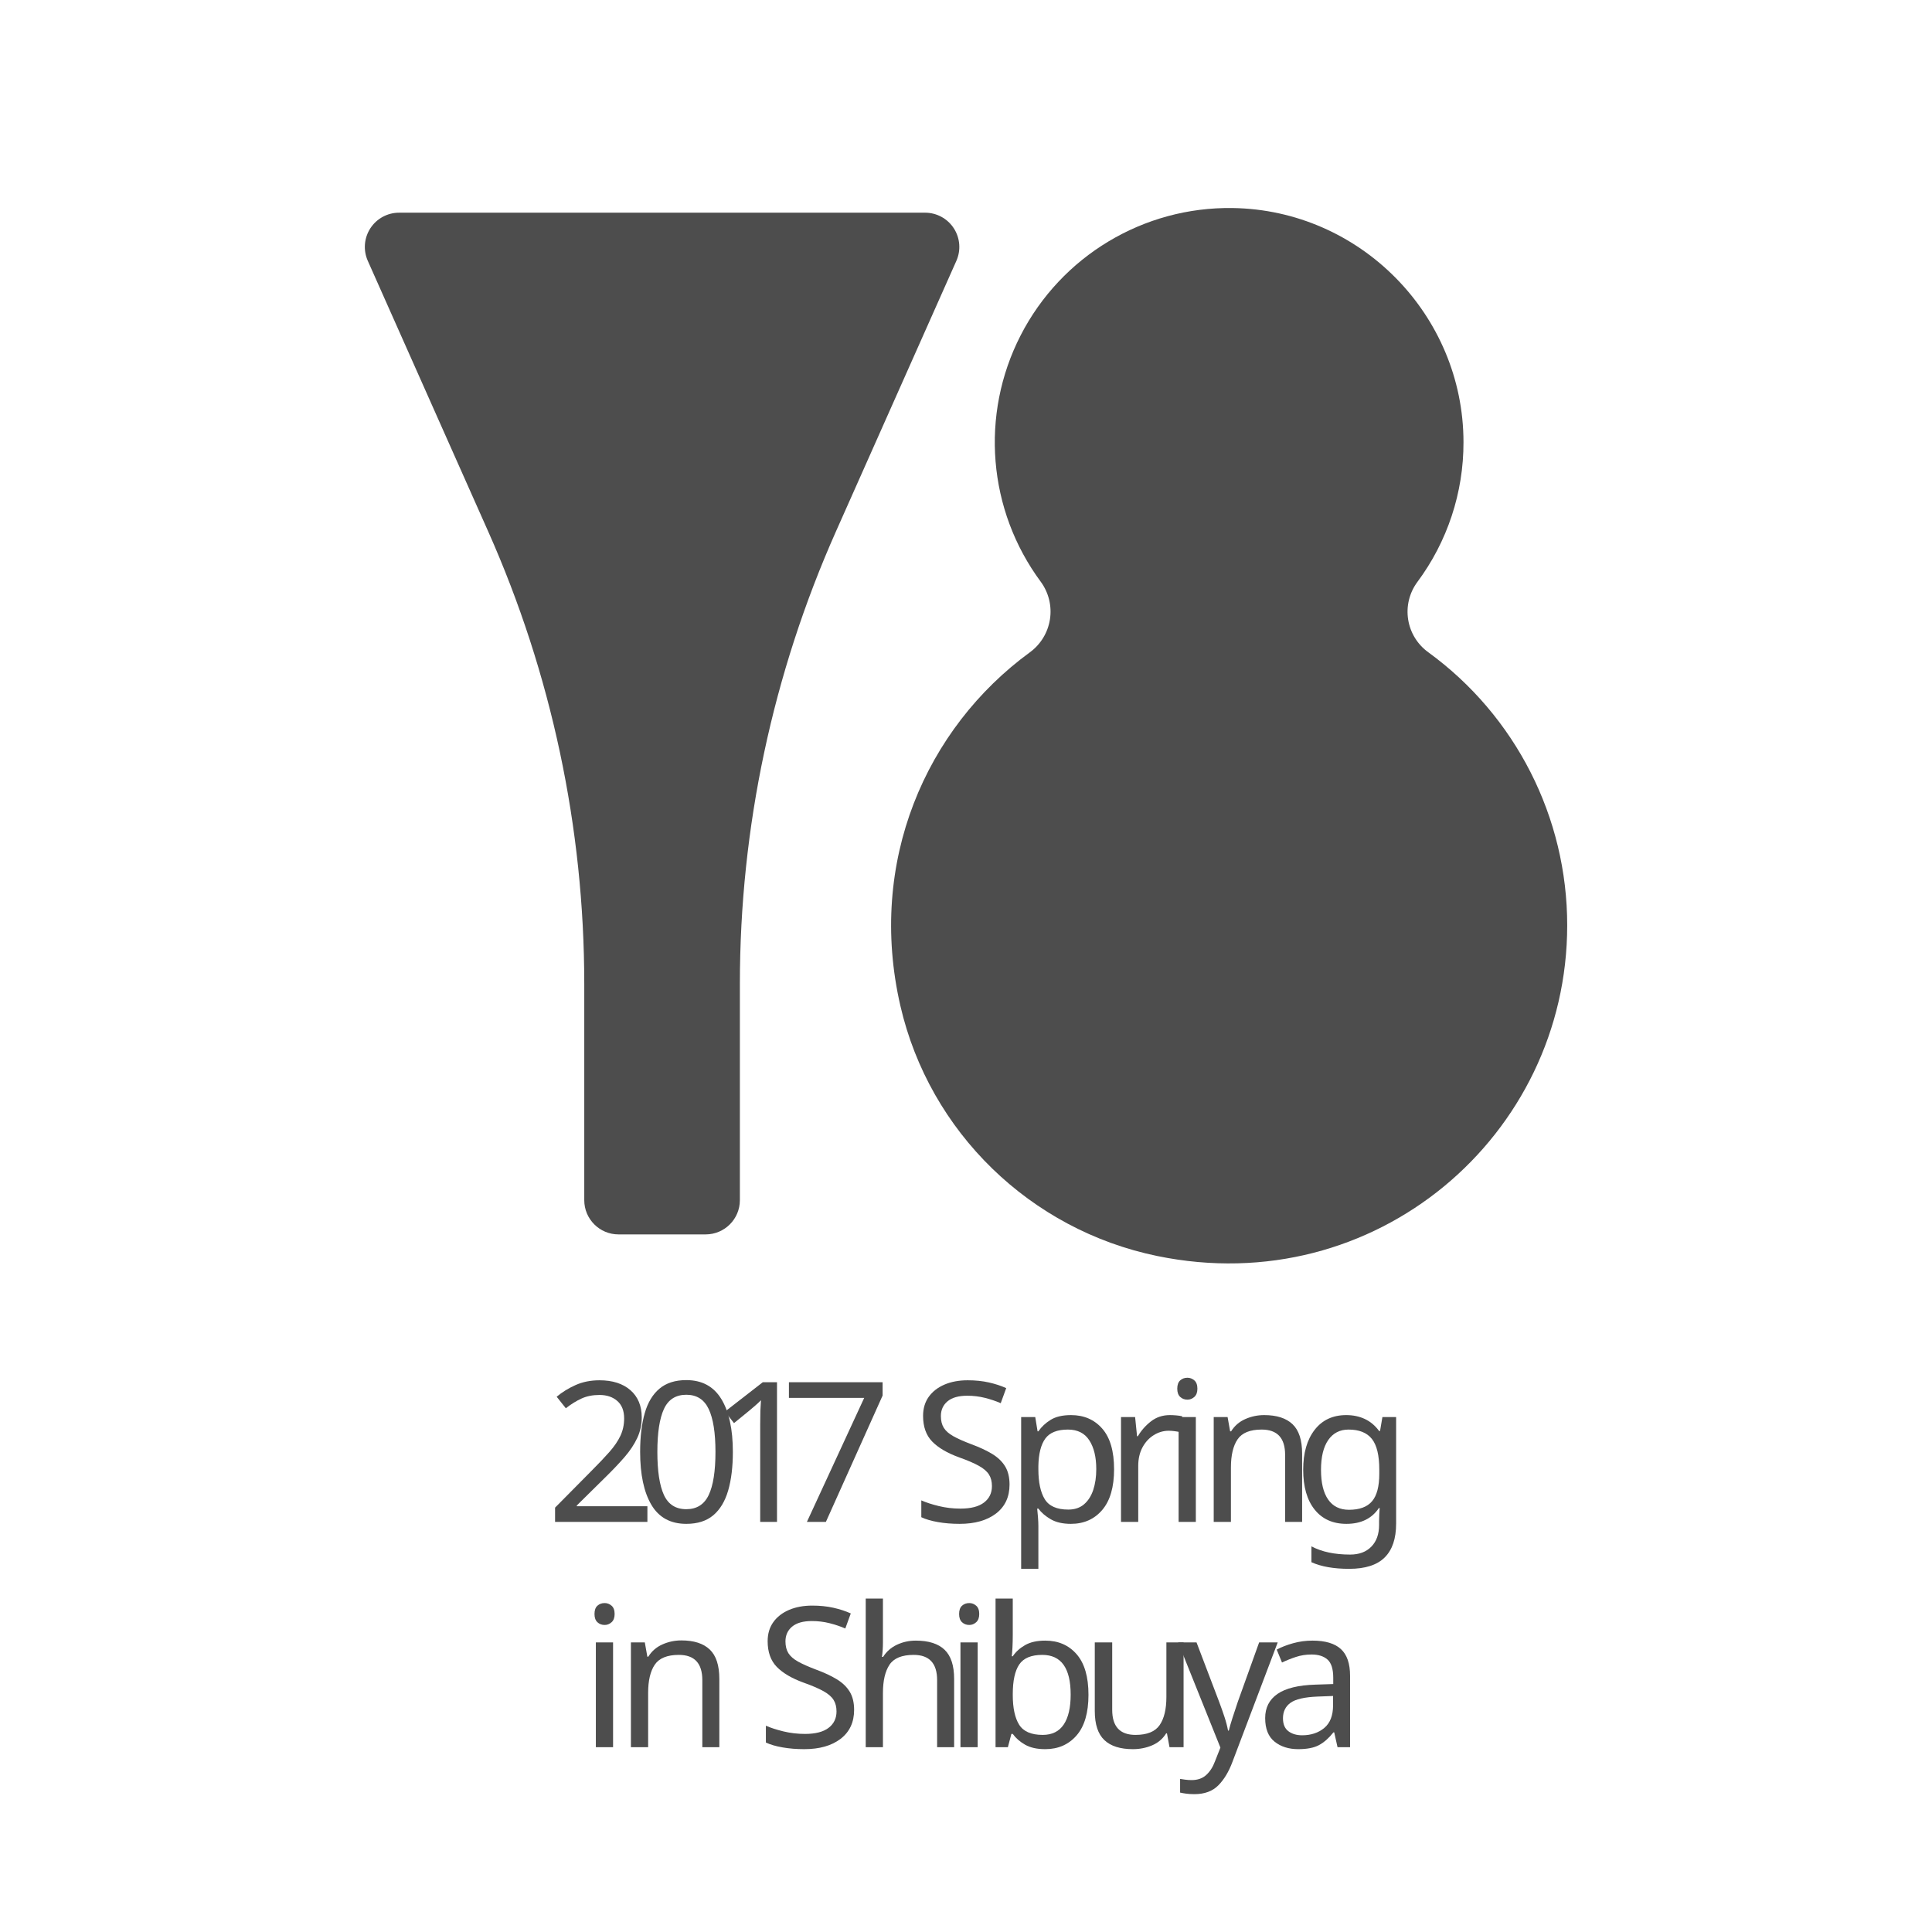
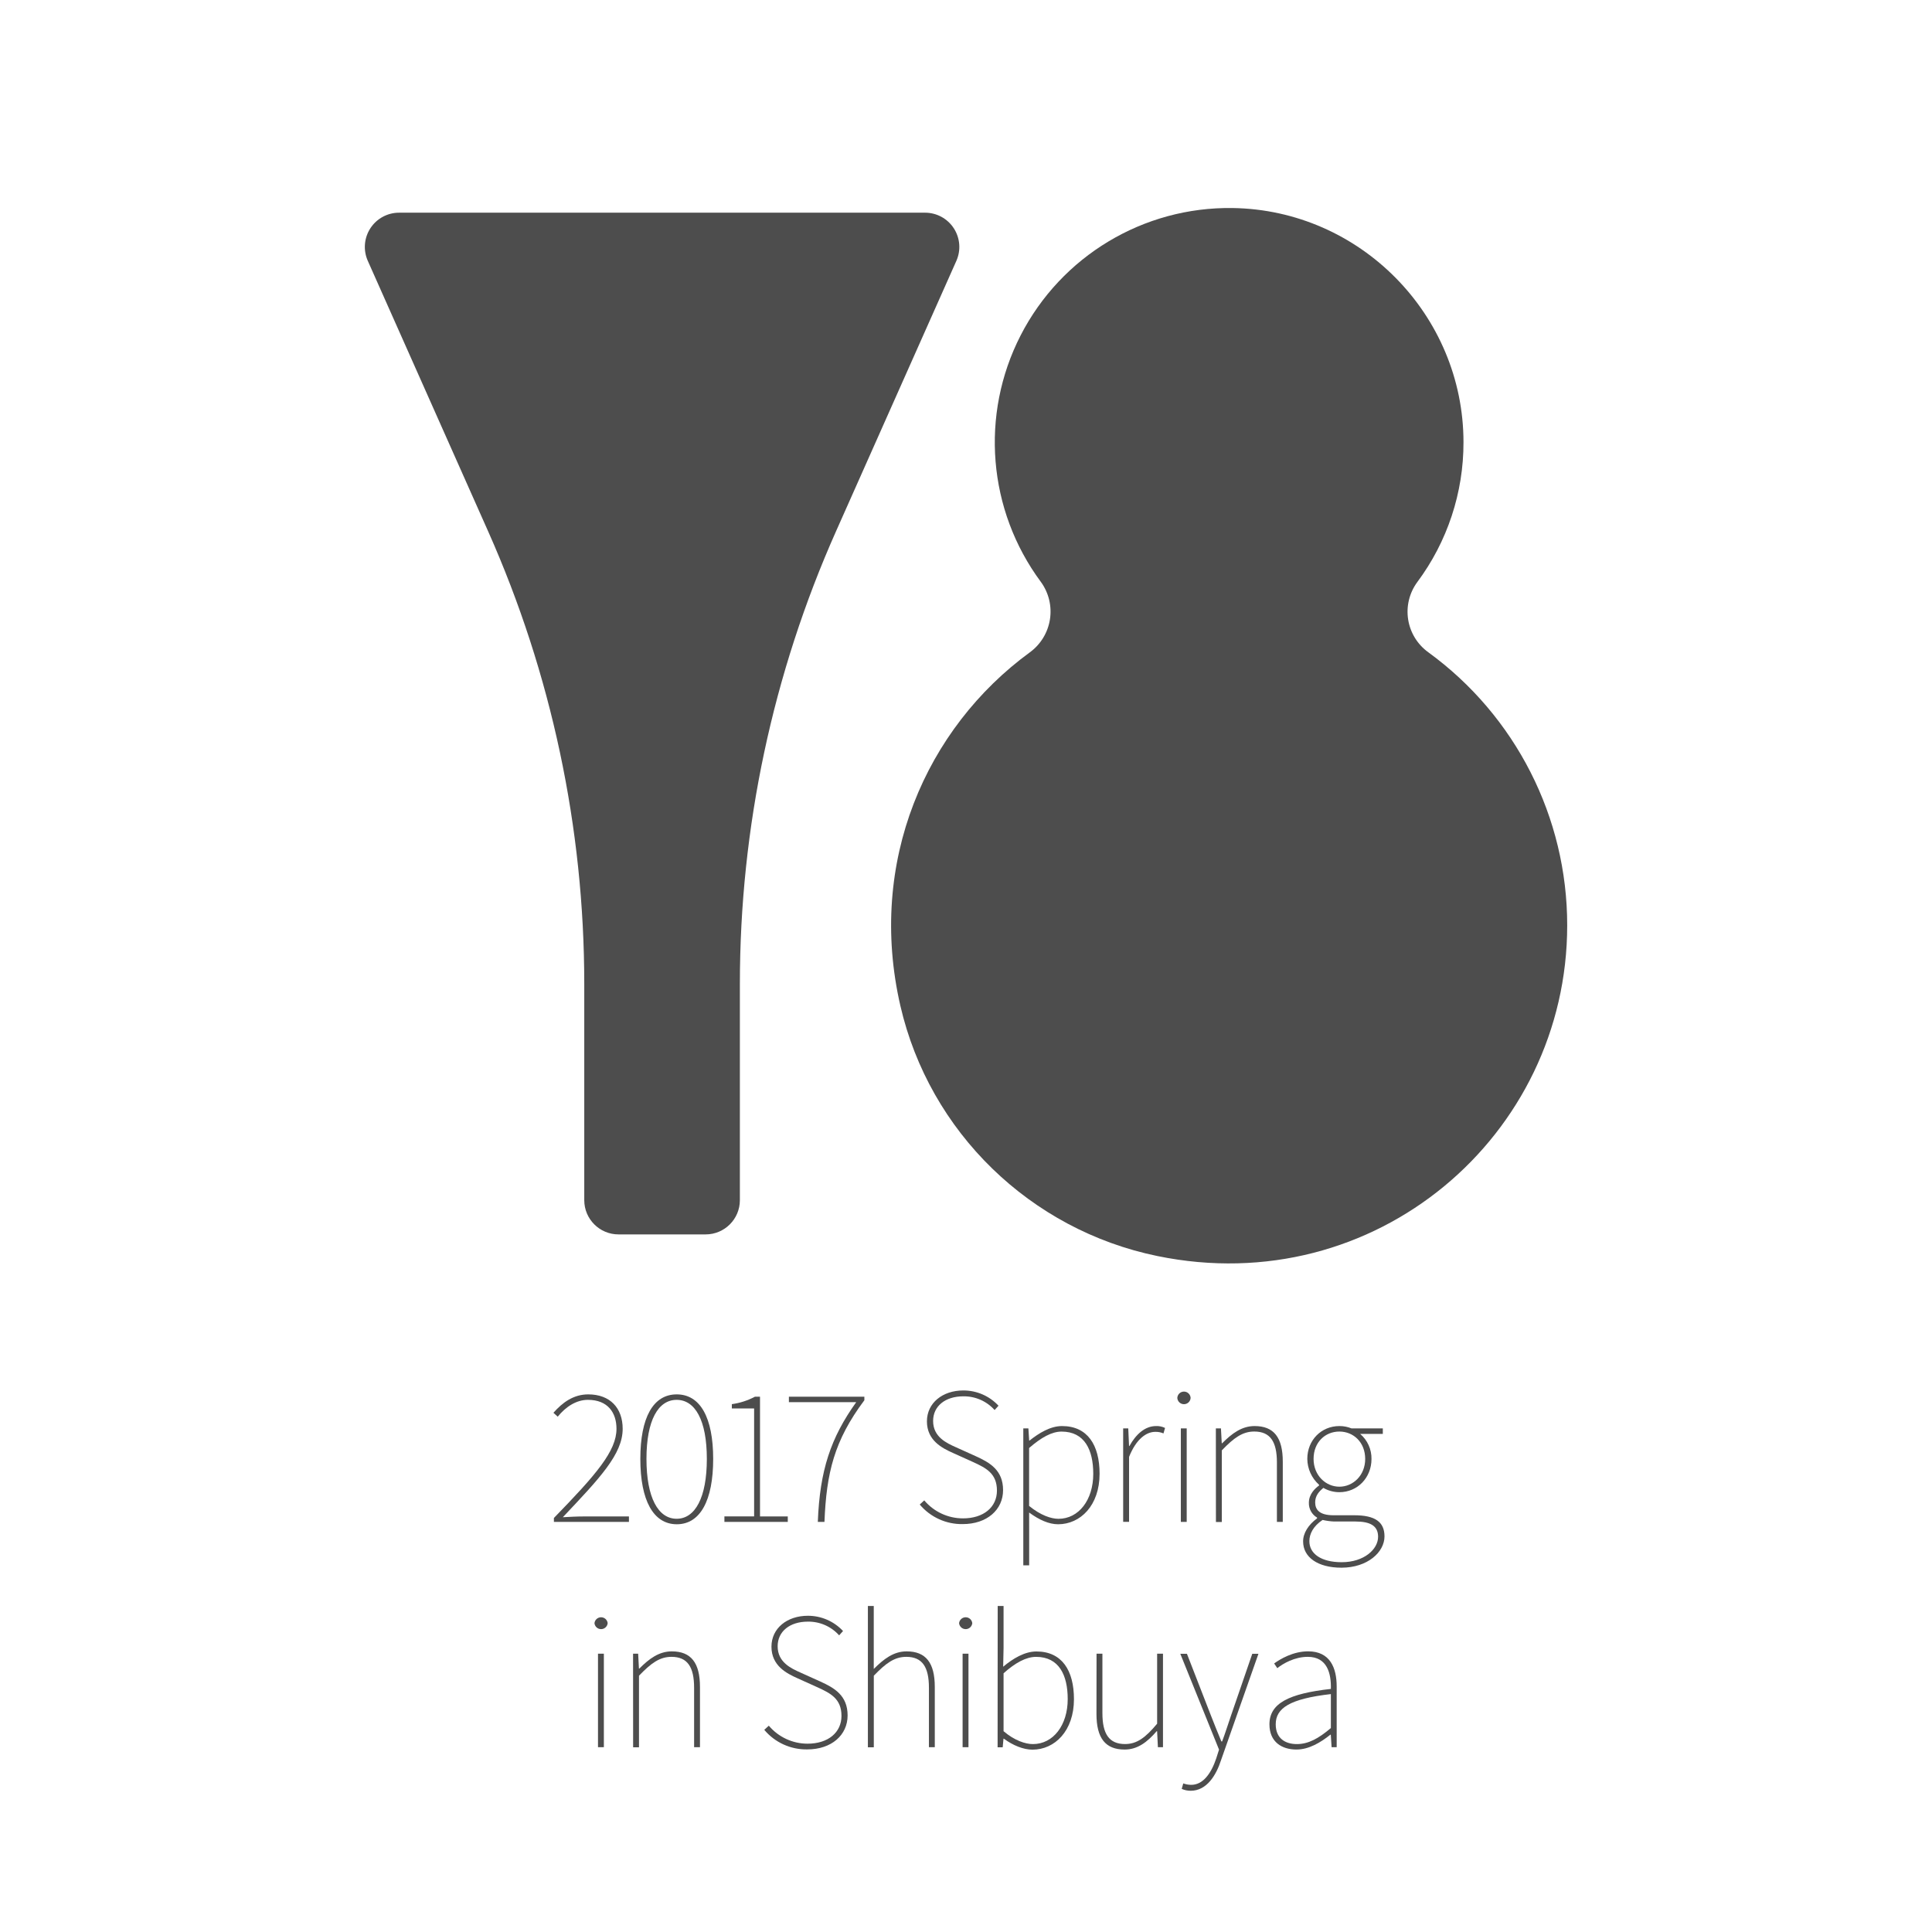
<svg xmlns="http://www.w3.org/2000/svg" id="レイヤー_1" data-name="レイヤー 1" viewBox="0 0 1024 1024">
  <defs>
-     <style>.cls-1{fill:#fff;}.cls-2{font-size:103.67px;font-family:SourceSansPro-ExtraLight, Source Sans Pro;}.cls-16,.cls-2{fill:#4d4d4d;}.cls-3{letter-spacing:-0.04em;}.cls-4{letter-spacing:-0.08em;}.cls-5{letter-spacing:-0.1em;}.cls-6{letter-spacing:-0.03em;}.cls-7{letter-spacing:-0.03em;}.cls-8{letter-spacing:-0.01em;}.cls-9{letter-spacing:-0.04em;}.cls-10{letter-spacing:-0.04em;}.cls-11{letter-spacing:-0.04em;}.cls-12{letter-spacing:-0.04em;}.cls-13{letter-spacing:-0.03em;}.cls-14{letter-spacing:-0.02em;}.cls-15{letter-spacing:-0.02em;}</style>
+     <style>.cls-1{fill:#fff;}.cls-2{fill:#4d4d4d;}</style>
  </defs>
  <rect class="cls-1" width="1024" height="1024" />
-   <text class="cls-2" transform="translate(289.23 806.64)">
-     <tspan class="cls-3">2</tspan>
-     <tspan class="cls-4" x="44.98" y="0">0</tspan>
-     <tspan class="cls-5" x="85.8" y="0">1</tspan>
-     <tspan x="124.35" y="0">7 </tspan>
-     <tspan class="cls-6" x="193.8" y="0">S</tspan>
-     <tspan class="cls-7" x="243.19" y="0">p</tspan>
-     <tspan class="cls-8" x="296.12" y="0">r</tspan>
-     <tspan class="cls-9" x="326.65" y="0">i</tspan>
-     <tspan class="cls-10" x="345.25" y="0">n</tspan>
-     <tspan x="395.79" y="0">g</tspan>
-     <tspan class="cls-11" x="17.77" y="119.42">i</tspan>
-     <tspan x="36.36" y="119.42">n </tspan>
-     <tspan class="cls-6" x="111.42" y="119.42">S</tspan>
-     <tspan class="cls-12" x="160.81" y="119.42">h</tspan>
-     <tspan class="cls-9" x="211.02" y="119.42">i</tspan>
-     <tspan class="cls-13" x="229.62" y="119.42">b</tspan>
-     <tspan class="cls-14" x="282.84" y="119.42">u</tspan>
-     <tspan class="cls-15" x="335.11" y="119.42">y</tspan>
-     <tspan x="376.57" y="119.42">a</tspan>
-   </text>
-   <path class="cls-16" d="M490.29,112.73H211.52a18.15,18.15,0,0,0-16.58,25.53L258.67,281.5a590,590,0,0,1,51,239.85V636.11a18.15,18.15,0,0,0,18.15,18.15H374a18.15,18.15,0,0,0,18.15-18.15V521.35a590,590,0,0,1,51-239.85l63.74-143.23A18.15,18.15,0,0,0,490.29,112.73Z" />
-   <path class="cls-16" d="M751.16,308.56a123.64,123.64,0,0,0,24.52-74.24c-.07-67.52-54.85-123.07-122.36-124.06A124.21,124.21,0,0,0,551.66,308.39a26.72,26.72,0,0,1-5.85,37.38c-55,40.22-86.2,111-68.58,187.38,15.44,66.9,68.93,118.74,136.18,132.57C729,689.52,830.65,601.87,830.65,490.47A178.91,178.91,0,0,0,757,345.7,26.49,26.49,0,0,1,751.16,308.56Z" />
+   <path class="cls-2" d="M293.58,804.56c22.39-23,33.17-35.46,33.17-47.27,0-8.5-4.56-15.34-15.14-15.34-6.22,0-11.82,3.73-16,8.92l-2.28-2.07c4.77-5.39,10.57-9.75,18.45-9.75,11.61,0,18.25,7.26,18.25,18.25,0,13.48-12.23,26.23-31.72,46.86,3.73-.21,7.46-.41,11.2-.41h23.84v2.9H293.58Z" />
+   <path class="cls-2" d="M339.39,773.26c0-22,6.84-34.21,19.28-34.21S378,751.28,378,773.26s-6.84,34.63-19.28,34.63S339.39,795.23,339.39,773.26Zm35.25,0c0-20.53-6.22-31.31-16-31.31s-16,10.78-16,31.31,6.22,31.72,16,31.72S374.64,793.78,374.64,773.26Z" />
+   <path class="cls-2" d="M383.95,803.73H399.7V746.51H387.89v-2.28a36.82,36.82,0,0,0,12.23-3.94h2.7v63.45h14.72v2.9H383.95Z" />
+   <path class="cls-2" d="M453.8,743.19H418.13v-2.9h40v1.87c-16,21.36-20.11,38.56-21.15,64.48h-3.52C434.51,779.27,440.32,762.06,453.8,743.19Z" />
+   <path class="cls-2" d="M489.87,795.23a26.87,26.87,0,0,0,20.53,9.54c11,0,18-6,18-14.72,0-9.12-5.8-12-12.65-15.14l-10.57-4.77c-5.81-2.59-13.89-6.63-13.89-16.79,0-9.75,8.29-16.38,19.28-16.38a25.38,25.38,0,0,1,18.66,8.09l-2.07,2.28a21.81,21.81,0,0,0-16.59-7.26c-9.54,0-16,5.18-16,13.06,0,8.5,7.15,11.71,12,13.89l10.57,4.77c7.57,3.42,14.51,7.46,14.51,18,0,10.37-8.5,18-21.36,18a29.09,29.09,0,0,1-22.81-10.37Z" />
+   <path class="cls-2" d="M545.48,811v18.66h-3.11V757.08h2.7l.41,6.43h.21c5-3.94,11-7.67,17.21-7.67,13.48,0,19.9,10,19.9,25.3,0,16.79-10.16,26.75-22,26.75-4.77,0-10-2.28-15.34-6.22ZM561,805c10.78,0,18.45-10,18.45-23.84,0-12.65-4.56-22.39-16.79-22.39-5.18,0-10.78,3.11-17.21,8.71v30.69C551.49,803.11,557.09,805,561,805Z" />
+   <path class="cls-2" d="M595.3,757.08H598l.42,9.33h.21c3.32-6,8.09-10.57,14.1-10.57a9.94,9.94,0,0,1,4.77,1l-.83,2.9a10.19,10.19,0,0,0-4.35-.83c-4.56,0-10,3.52-13.89,13.27v34.42H595.3Z" />
+   <path class="cls-2" d="M624,740.91a3.53,3.53,0,0,1,7.05,0,3.53,3.53,0,0,1-7.05,0Zm1.87,16.17h3.11v49.55h-3.11Z" />
+   <path class="cls-2" d="M644.43,757.08h2.7l.42,7.88h.21c5.18-5.18,10.37-9.12,17.21-9.12,10.16,0,14.93,6,14.93,18.87v31.93h-3.11V775.12c0-11-3.53-16.38-12-16.38-6.22,0-10.78,3.32-17.21,10v37.94h-3.11Z" />
+   <path class="cls-2" d="M698.08,804.77v-.41a8.82,8.82,0,0,1-4.35-7.88c0-4.56,3.32-7.67,5.39-9.12v-.42a18.58,18.58,0,0,1-6.22-13.68c0-10,7.46-17.42,17-17.42a16.75,16.75,0,0,1,6.43,1.24h16.59V760h-12a17.13,17.13,0,0,1,6,13.27c0,10-7.46,17.62-17,17.62a16.81,16.81,0,0,1-8.5-2.28c-2.28,1.87-4.35,4.15-4.35,7.67,0,3.73,2.07,6.84,9.74,6.84h11c11,0,16,3.52,16,11.2,0,8.29-8.92,16.59-22.81,16.59-12.65,0-20.32-5.6-20.32-13.89C690.61,812.65,693.51,808.09,698.08,804.77ZM711.14,828c11.82,0,19.28-6.84,19.28-13.48,0-5.81-4.15-8.09-12-8.09H707a34.41,34.41,0,0,1-6-.83c-5,3.32-7,7.46-7,11.2C693.93,823.43,700.15,828,711.14,828Zm12.44-54.74c0-8.81-6.22-14.51-13.68-14.51s-13.68,5.6-13.68,14.51c0,8.71,6.43,14.72,13.68,14.72S723.58,782,723.58,773.26Z" />
+   <path class="cls-2" d="M315.08,860.33a3.52,3.52,0,0,1,7,0,3.52,3.52,0,0,1-7,0Zm1.87,16.17h3.11v49.55h-3.11Z" />
+   <path class="cls-2" d="M335.54,876.5h2.7l.41,7.88h.21c5.18-5.18,10.37-9.12,17.21-9.12,10.16,0,14.93,6,14.93,18.87v31.93h-3.11V894.54c0-11-3.52-16.38-12-16.38-6.22,0-10.78,3.32-17.21,10v37.94h-3.11Z" />
+   <path class="cls-2" d="M407.49,914.65A26.87,26.87,0,0,0,428,924.19c11,0,18-6,18-14.72,0-9.12-5.81-12-12.65-15.14l-10.57-4.77c-5.81-2.59-13.89-6.63-13.89-16.79,0-9.75,8.29-16.38,19.28-16.38a25.38,25.38,0,0,1,18.66,8.09l-2.07,2.28a21.81,21.81,0,0,0-16.59-7.26c-9.54,0-16,5.18-16,13.06,0,8.5,7.15,11.71,12,13.89l10.57,4.77c7.57,3.42,14.51,7.46,14.51,18,0,10.37-8.5,18-21.36,18a29.09,29.09,0,0,1-22.81-10.37Z" />
+   <path class="cls-2" d="M460,851.21h3.11v33.38c5.39-5.39,10.57-9.33,17.42-9.33,10.16,0,14.93,6,14.93,18.87v31.93h-3.11V894.54c0-11-3.52-16.38-12-16.38-6.22,0-10.78,3.32-17.21,10v37.94H460Z" />
+   <path class="cls-2" d="M508.33,860.33a3.52,3.52,0,0,1,7,0,3.52,3.52,0,0,1-7,0Zm1.87,16.17h3.11v49.55H510.2Z" />
+   <path class="cls-2" d="M528.8,851.21h3.11v22.19l-.21,10c5.18-4.35,11.4-8.09,17.62-8.09,13.48,0,19.9,10,19.9,25.3,0,16.79-10.16,26.75-22,26.75-4.77,0-10.37-2.28-15.14-5.81h-.21l-.42,4.56h-2.7Zm18.66,73.19c10.78,0,18.45-10,18.45-23.84,0-12.65-4.56-22.39-16.79-22.39-5.18,0-11,3.11-17.21,8.71v30.69C537.71,922.53,543.52,924.4,547.46,924.4Z" />
+   <path class="cls-2" d="M581.19,876.5h3.11V908c0,11,3.53,16.38,12,16.38,6.22,0,10.78-3.32,17-10.78V876.5h3.11v49.55h-2.7l-.42-8.5h-.21c-5,5.81-10.16,9.75-17,9.75-10.16,0-14.93-6-14.93-18.87Z" />
+   <path class="cls-2" d="M631.39,946c6.22,0,10.57-6,13.27-14.1l1.45-4.56-20.53-50.8h3.52l12.65,32.55c1.66,4.15,3.73,9.54,5.6,13.89h.41c1.66-4.35,3.32-9.74,4.77-13.89l11.2-32.55H667l-19.9,56.6c-2.49,7.67-7.46,16-16,16a11.52,11.52,0,0,1-4.77-1l.83-2.9A12.28,12.28,0,0,0,631.39,946Z" />
+   <path class="cls-2" d="M705.39,895.16c.21-8.09-1.87-17-12.23-17-7,0-13.06,3.52-16.17,6l-1.66-2.49c3.11-2.28,10-6.43,18-6.43,11.61,0,15.14,8.71,15.14,18.66v32.14h-2.7l-.42-6.63h-.21c-5.18,4.15-11.4,7.88-18,7.88-7.67,0-14.31-3.94-14.31-13.37C672.84,902.83,683,897.65,705.39,895.16Zm-18,29.24c6,0,11.4-2.9,18-8.5v-18c-21.77,2.49-29.23,7.46-29.23,16C676.16,921.5,681.34,924.4,687.36,924.4Z" />
+   <path class="cls-2" d="M490.29,112.73H211.52a18.15,18.15,0,0,0-16.58,25.53L258.67,281.5a590,590,0,0,1,51,239.85V636.11a18.15,18.15,0,0,0,18.15,18.15H374a18.15,18.15,0,0,0,18.15-18.15V521.35a590,590,0,0,1,51-239.85l63.74-143.23A18.15,18.15,0,0,0,490.29,112.73Z" />
+   <path class="cls-2" d="M751.16,308.56a123.64,123.64,0,0,0,24.52-74.24c-.07-67.52-54.85-123.07-122.36-124.06A124.21,124.21,0,0,0,551.66,308.39a26.72,26.72,0,0,1-5.85,37.38c-55,40.22-86.2,111-68.58,187.38,15.44,66.9,68.93,118.74,136.18,132.57C729,689.52,830.65,601.87,830.65,490.47A178.91,178.91,0,0,0,757,345.7,26.49,26.49,0,0,1,751.16,308.56Z" />
</svg>
